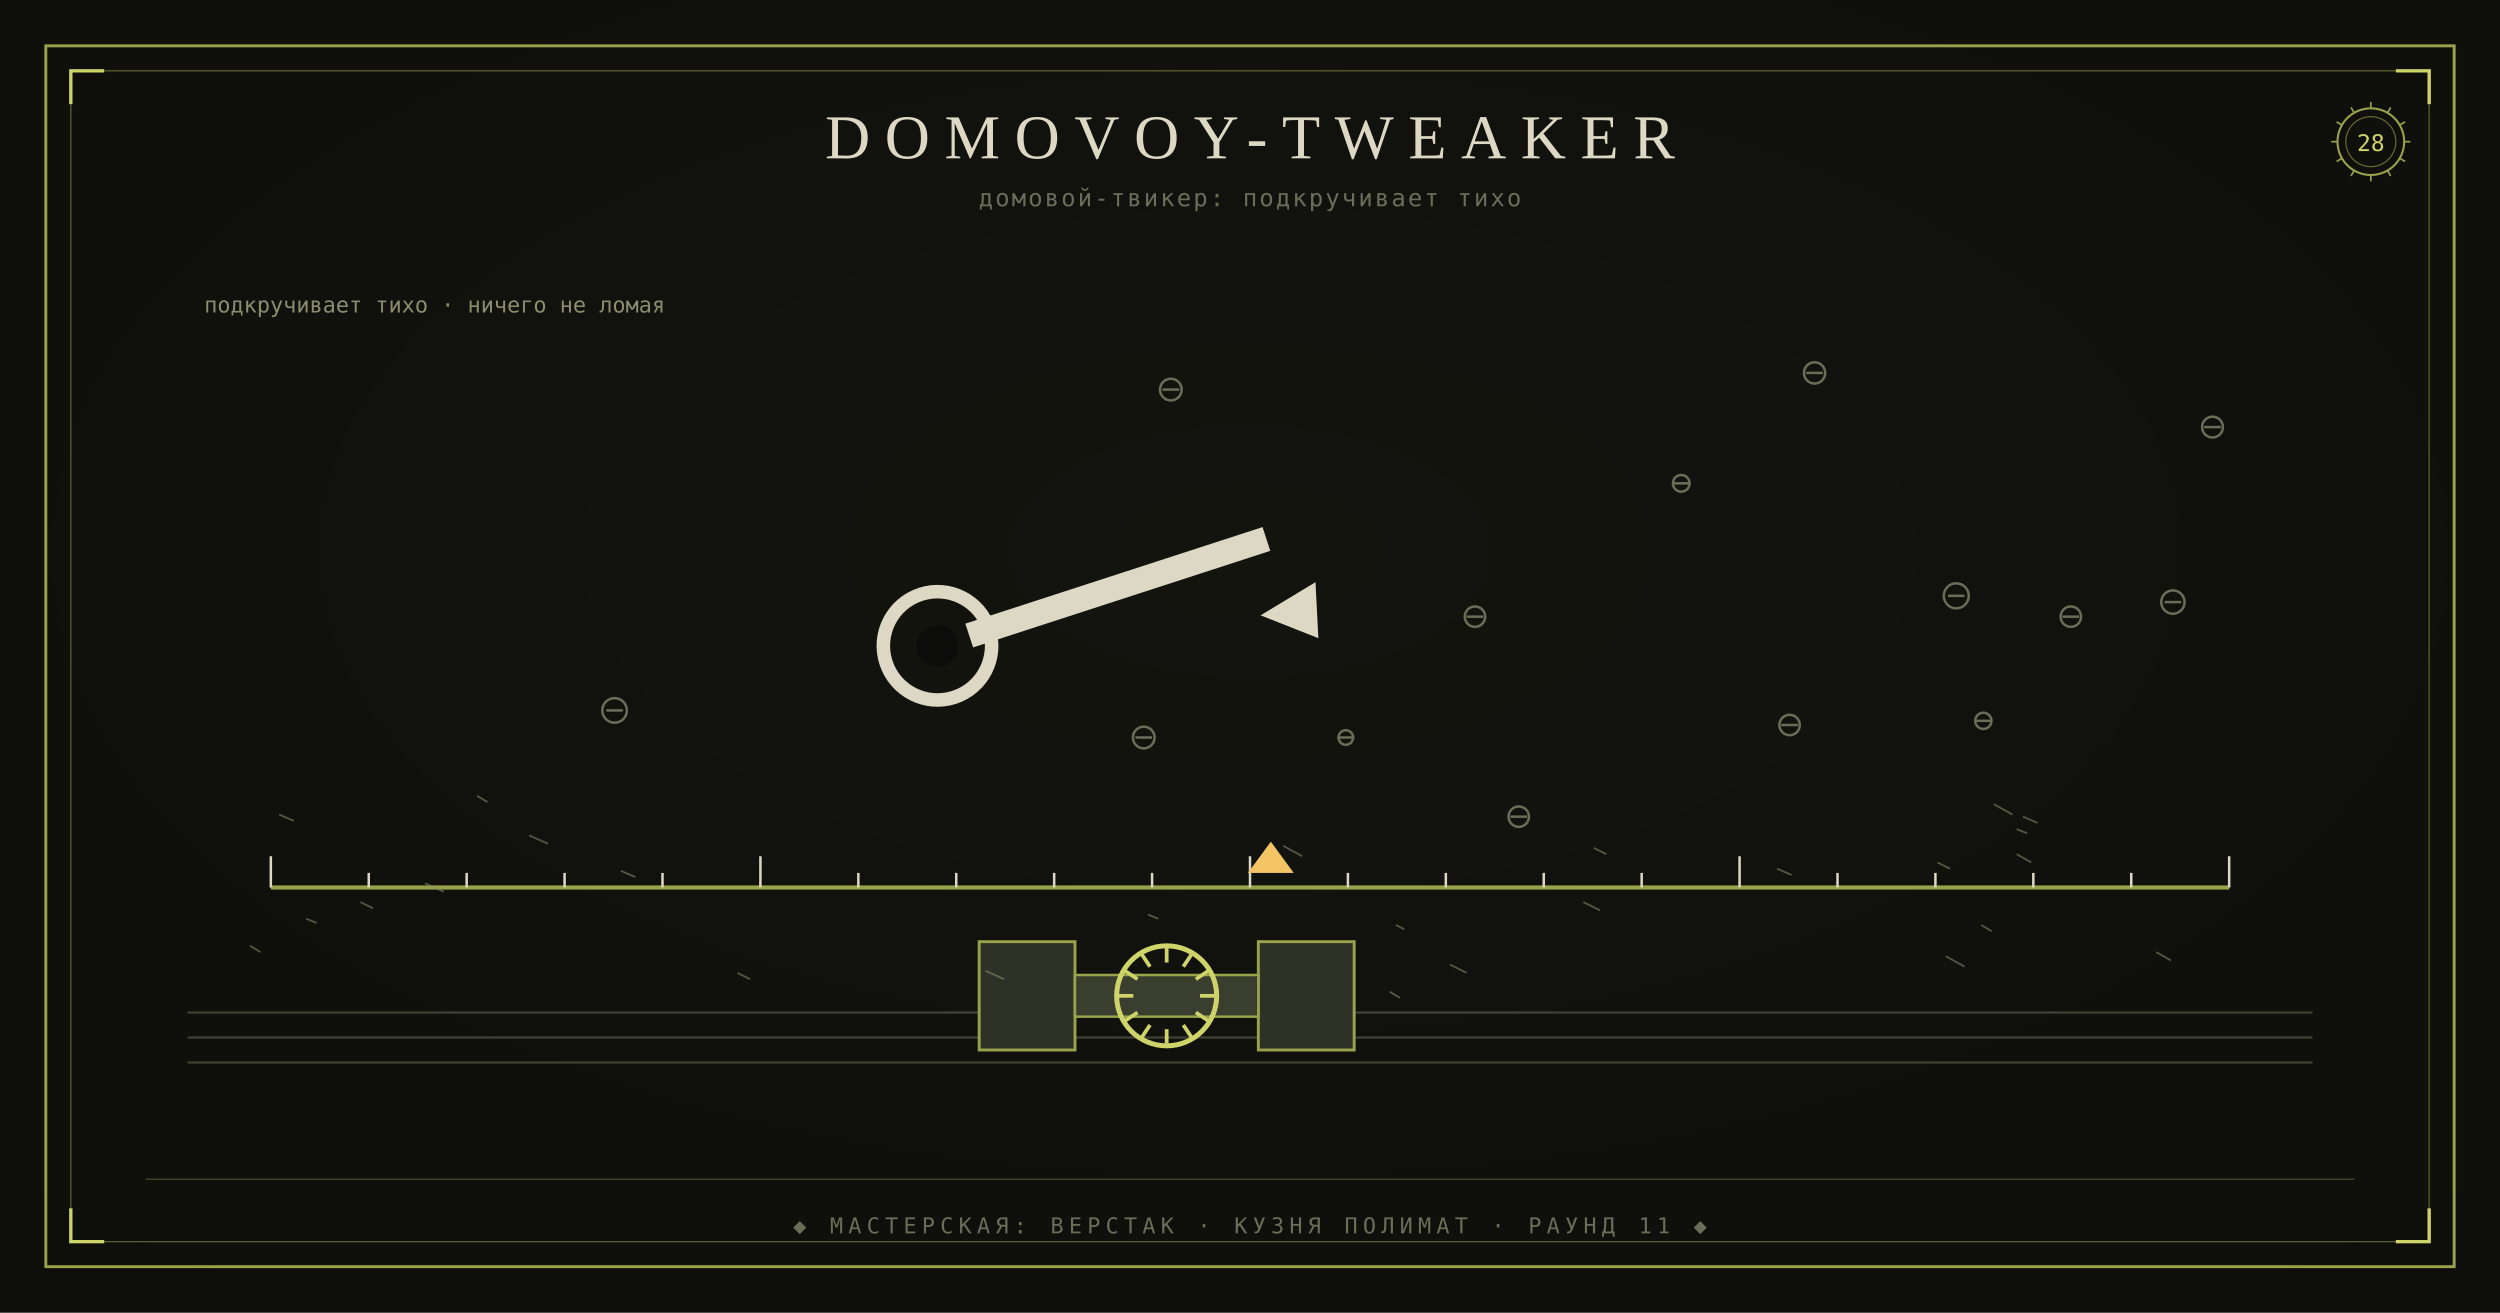
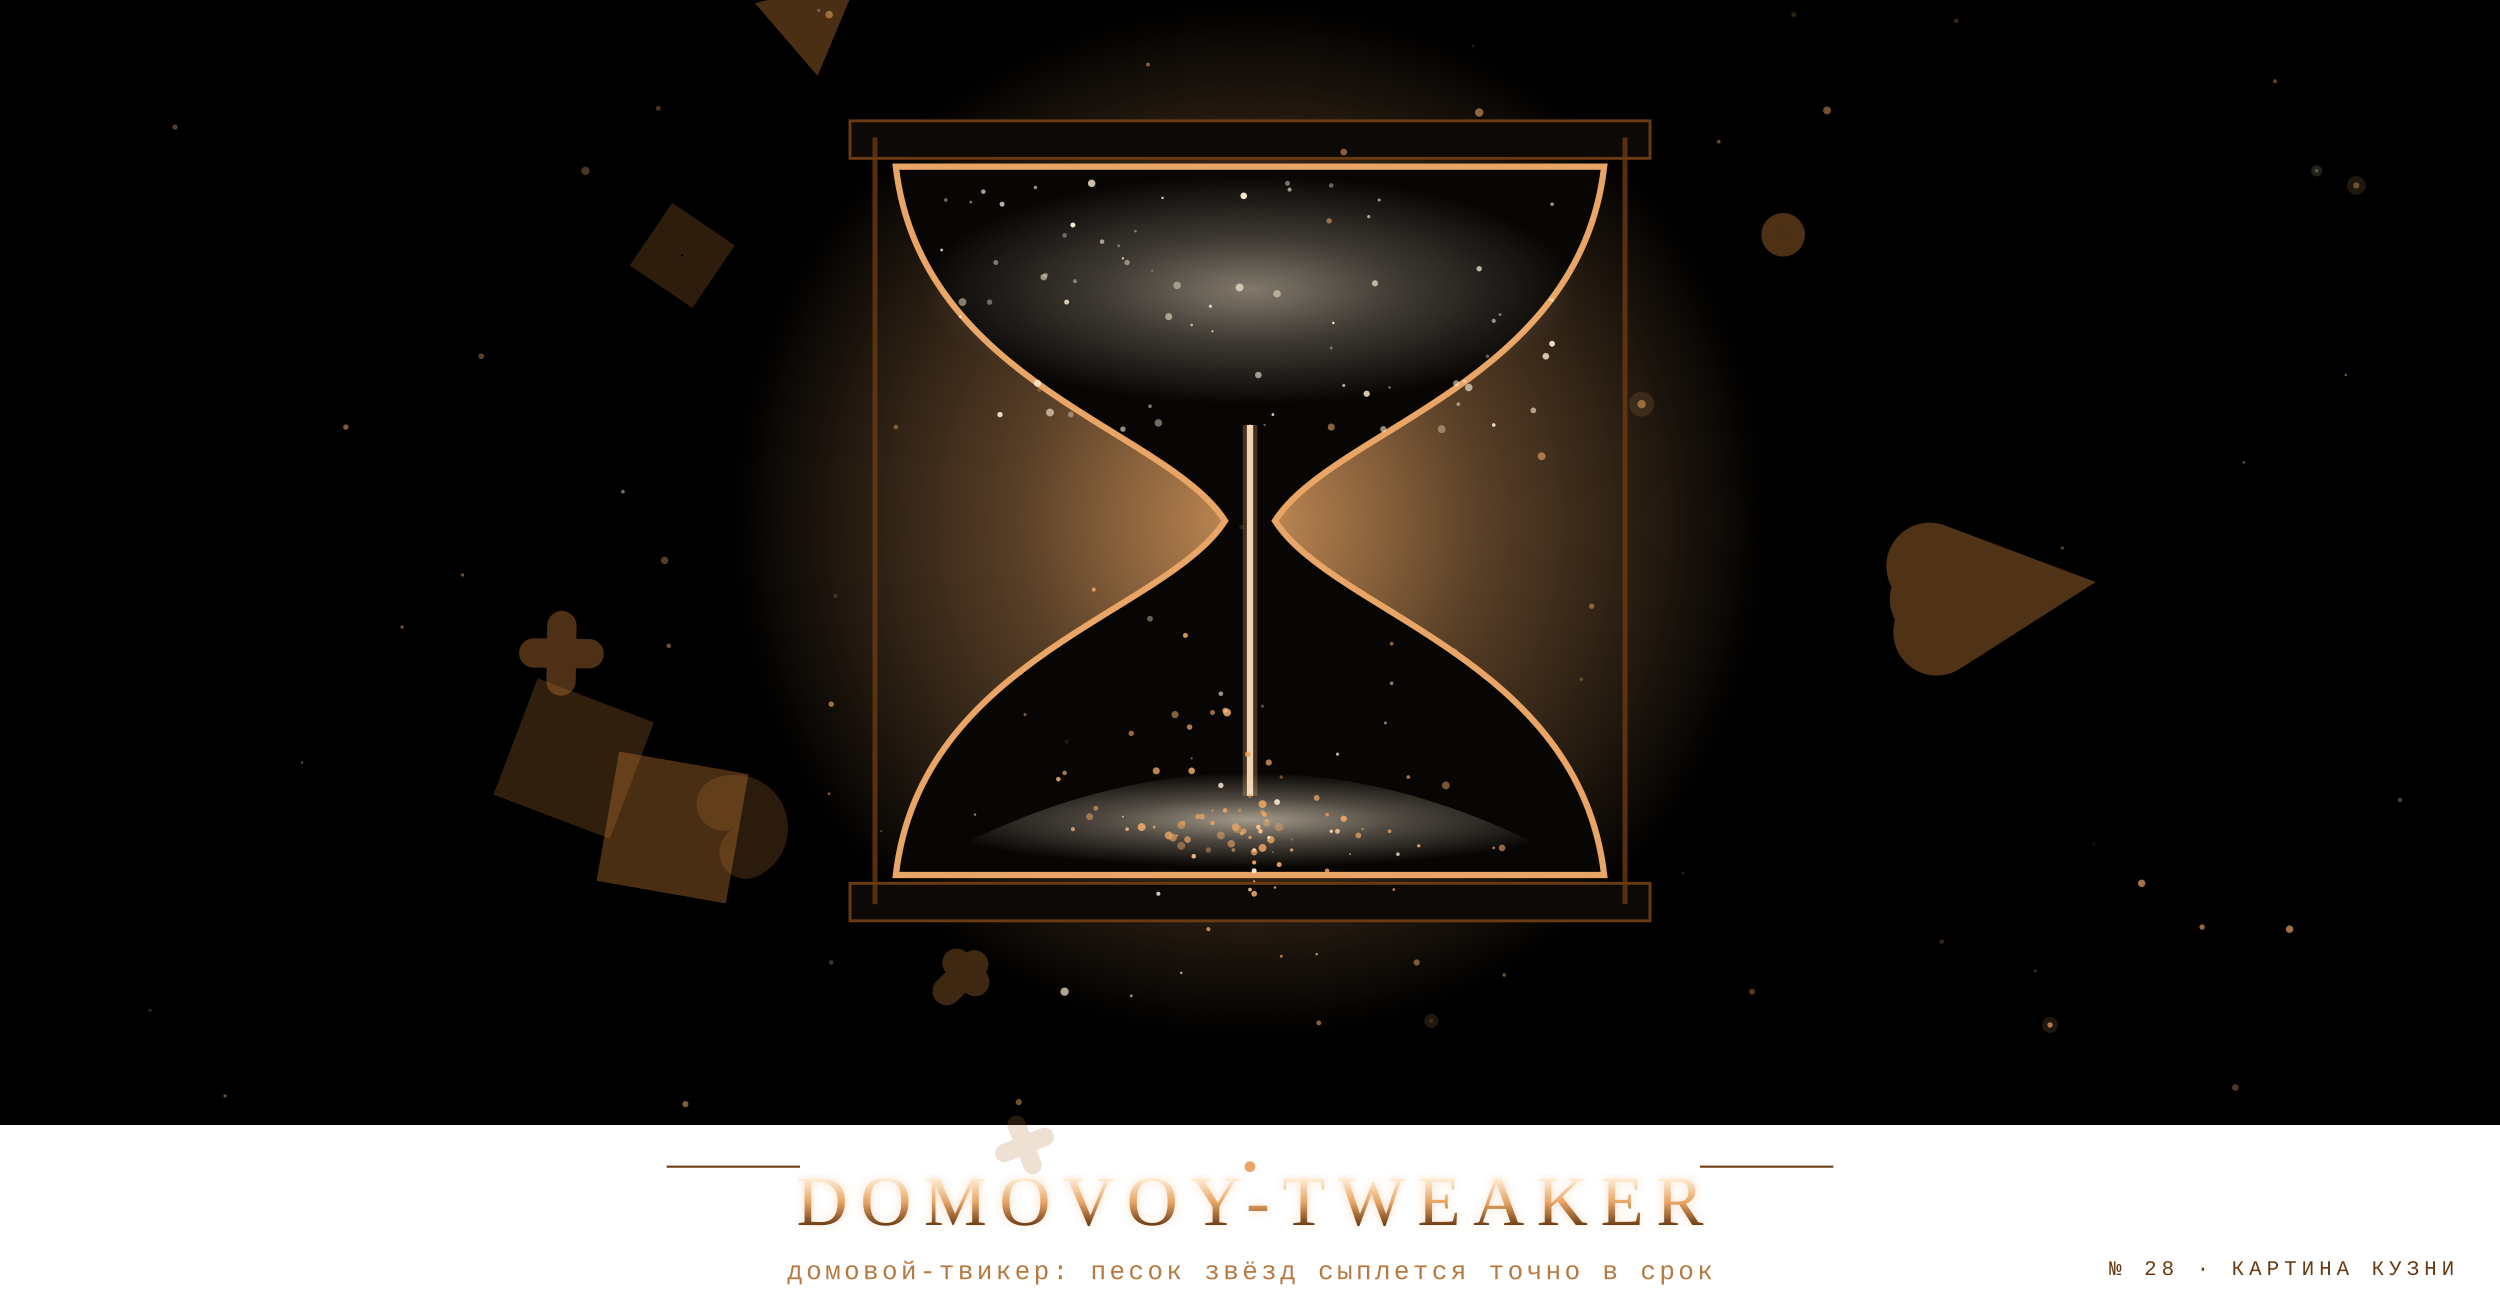
- <svg xmlns="http://www.w3.org/2000/svg" viewBox="0 0 1200 630" width="1200" height="630">
-   <rect width="1200" height="630" fill="#0C0C0A" />
-   <radialGradient id="vig28" cx="0.5" cy="0.42" r="0.95">
-     <stop offset="0" stop-color="#15150F" />
-     <stop offset="1" stop-color="#0C0C0A" />
-   </radialGradient>
-   <rect width="1200" height="630" fill="url(#vig28)" opacity="0.9" />
-   <rect x="22" y="22" width="1156" height="586" fill="none" stroke="#9AA24B" stroke-width="1.4" />
-   <rect x="34" y="34" width="1132" height="562" fill="none" stroke="#9AA24B" stroke-width="0.6" opacity="0.55" />
-   <path d="M 34 50 L 34 34 L 50 34" fill="none" stroke="#CFD46A" stroke-width="1.6" />
-   <path d="M 1166 50 L 1166 34 L 1150 34" fill="none" stroke="#CFD46A" stroke-width="1.6" />
-   <path d="M 34 580 L 34 596 L 50 596" fill="none" stroke="#CFD46A" stroke-width="1.6" />
-   <path d="M 1166 580 L 1166 596 L 1150 596" fill="none" stroke="#CFD46A" stroke-width="1.6" />
-   <text x="600.0" y="76" text-anchor="middle" font-family="Georgia, 'Times New Roman', serif" font-size="30" fill="#DCD8C4" letter-spacing="7">DOMOVOY-TWEAKER</text>
-   <text x="600.0" y="99" text-anchor="middle" font-family="'Cascadia Mono', ui-monospace, Consolas, monospace" font-size="11.5" fill="#6A6E58" letter-spacing="1">домовой-твикер: подкручивает тихо</text>
-   <g transform="translate(1138,68)">
-     <circle r="16" fill="none" stroke="#9AA24B" stroke-width="1" />
-     <circle r="12" fill="none" stroke="#9AA24B" stroke-width="0.6" opacity="0.6" />
-     <text y="4.5" text-anchor="middle" font-family="'Cascadia Mono', ui-monospace, Consolas, monospace" font-size="11" fill="#CFD46A">28</text>
-     <g stroke="#9AA24B" stroke-width="0.8">
-       <line x1="0" y1="-19" x2="0" y2="-16" transform="rotate(0)" />
-       <line x1="0" y1="-19" x2="0" y2="-16" transform="rotate(30)" />
-       <line x1="0" y1="-19" x2="0" y2="-16" transform="rotate(60)" />
-       <line x1="0" y1="-19" x2="0" y2="-16" transform="rotate(90)" />
-       <line x1="0" y1="-19" x2="0" y2="-16" transform="rotate(120)" />
-       <line x1="0" y1="-19" x2="0" y2="-16" transform="rotate(150)" />
-       <line x1="0" y1="-19" x2="0" y2="-16" transform="rotate(180)" />
-       <line x1="0" y1="-19" x2="0" y2="-16" transform="rotate(210)" />
-       <line x1="0" y1="-19" x2="0" y2="-16" transform="rotate(240)" />
-       <line x1="0" y1="-19" x2="0" y2="-16" transform="rotate(270)" />
-       <line x1="0" y1="-19" x2="0" y2="-16" transform="rotate(300)" />
-       <line x1="0" y1="-19" x2="0" y2="-16" transform="rotate(330)" />
-     </g>
-   </g>
-   <line x1="70" y1="566" x2="1130" y2="566" stroke="#9AA24B" stroke-width="0.5" opacity="0.5" />
-   <text x="600.0" y="592" text-anchor="middle" font-family="'Cascadia Mono', ui-monospace, Consolas, monospace" font-size="10.5" fill="#6A6E58" letter-spacing="2.5">◆ МАСТЕРСКАЯ: ВЕРСТАК · КУЗНЯ ПОЛИМАТ · РАУНД 11 ◆</text>
-   <clipPath id="clip28">
-     <rect x="70" y="118" width="1060" height="404" />
-   </clipPath>
-   <g clip-path="url(#clip28)">
-     <line x1="90" y1="486" x2="1110" y2="486" stroke="#4A4E3C" stroke-width="1.1" opacity="0.8" />
-     <line x1="90" y1="498" x2="1110" y2="498" stroke="#4A4E3C" stroke-width="1.1" opacity="0.8" />
-     <line x1="90" y1="510" x2="1110" y2="510" stroke="#4A4E3C" stroke-width="1.1" opacity="0.8" />
-     <rect x="470.0" y="452" width="46" height="52" fill="#2E3226" stroke="#9AA24B" stroke-width="1.4" />
-     <rect x="604.0" y="452" width="46" height="52" fill="#2E3226" stroke="#9AA24B" stroke-width="1.4" />
-     <rect x="516.0" y="468" width="88" height="20" fill="#3A3E2E" stroke="#9AA24B" stroke-width="1.2" />
-     <circle cx="560.0" cy="478" r="24" fill="none" stroke="#CFD46A" stroke-width="2.4" />
-     <line x1="576" y1="478" x2="583" y2="478" stroke="#CFD46A" stroke-width="1.8" />
-     <line x1="574" y1="486" x2="580" y2="490" stroke="#CFD46A" stroke-width="1.8" />
-     <line x1="568" y1="492" x2="572" y2="498" stroke="#CFD46A" stroke-width="1.8" />
-     <line x1="560" y1="494" x2="560" y2="501" stroke="#CFD46A" stroke-width="1.8" />
-     <line x1="552" y1="492" x2="548" y2="498" stroke="#CFD46A" stroke-width="1.8" />
-     <line x1="546" y1="486" x2="540" y2="490" stroke="#CFD46A" stroke-width="1.8" />
-     <line x1="544" y1="478" x2="537" y2="478" stroke="#CFD46A" stroke-width="1.8" />
-     <line x1="546" y1="470" x2="540" y2="466" stroke="#CFD46A" stroke-width="1.8" />
-     <line x1="552" y1="464" x2="548" y2="458" stroke="#CFD46A" stroke-width="1.8" />
-     <line x1="560" y1="462" x2="560" y2="455" stroke="#CFD46A" stroke-width="1.8" />
-     <line x1="568" y1="464" x2="572" y2="458" stroke="#CFD46A" stroke-width="1.8" />
-     <line x1="574" y1="470" x2="580" y2="466" stroke="#CFD46A" stroke-width="1.8" />
-     <g transform="rotate(-18 450.0 310.0)">
-       <circle cx="450.0" cy="310.0" r="26" fill="none" stroke="#DCD8C4" stroke-width="6.5" />
-       <rect x="466.0" y="304.0" width="150" height="12" fill="#DCD8C4" />
-       <path d="M 602.0 344.0 l 30 -7 l -7 26 Z" fill="#DCD8C4" />
-       <circle cx="450.0" cy="310.0" r="10" fill="#0C0C0A" />
-     </g>
-     <line x1="130" y1="426" x2="1070" y2="426" stroke="#9AA24B" stroke-width="2" />
-     <line x1="130" y1="426" x2="130" y2="411" stroke="#DCD8C4" stroke-width="1.2" />
-     <line x1="177" y1="426" x2="177" y2="419" stroke="#DCD8C4" stroke-width="1.2" />
-     <line x1="224" y1="426" x2="224" y2="419" stroke="#DCD8C4" stroke-width="1.2" />
-     <line x1="271" y1="426" x2="271" y2="419" stroke="#DCD8C4" stroke-width="1.2" />
-     <line x1="318" y1="426" x2="318" y2="419" stroke="#DCD8C4" stroke-width="1.2" />
-     <line x1="365" y1="426" x2="365" y2="411" stroke="#DCD8C4" stroke-width="1.2" />
-     <line x1="412" y1="426" x2="412" y2="419" stroke="#DCD8C4" stroke-width="1.2" />
-     <line x1="459" y1="426" x2="459" y2="419" stroke="#DCD8C4" stroke-width="1.2" />
-     <line x1="506" y1="426" x2="506" y2="419" stroke="#DCD8C4" stroke-width="1.2" />
-     <line x1="553" y1="426" x2="553" y2="419" stroke="#DCD8C4" stroke-width="1.2" />
-     <line x1="600" y1="426" x2="600" y2="411" stroke="#DCD8C4" stroke-width="1.2" />
-     <line x1="647" y1="426" x2="647" y2="419" stroke="#DCD8C4" stroke-width="1.2" />
-     <line x1="694" y1="426" x2="694" y2="419" stroke="#DCD8C4" stroke-width="1.2" />
-     <line x1="741" y1="426" x2="741" y2="419" stroke="#DCD8C4" stroke-width="1.2" />
-     <line x1="788" y1="426" x2="788" y2="419" stroke="#DCD8C4" stroke-width="1.2" />
-     <line x1="835" y1="426" x2="835" y2="411" stroke="#DCD8C4" stroke-width="1.2" />
-     <line x1="882" y1="426" x2="882" y2="419" stroke="#DCD8C4" stroke-width="1.2" />
-     <line x1="929" y1="426" x2="929" y2="419" stroke="#DCD8C4" stroke-width="1.2" />
-     <line x1="976" y1="426" x2="976" y2="419" stroke="#DCD8C4" stroke-width="1.2" />
-     <line x1="1023" y1="426" x2="1023" y2="419" stroke="#DCD8C4" stroke-width="1.2" />
-     <line x1="1070" y1="426" x2="1070" y2="411" stroke="#DCD8C4" stroke-width="1.2" />
-     <polygon points="610.0,404 621.0,419 599.0,419" fill="#F2C464" />
-     <circle cx="295" cy="341" r="5.9" fill="none" stroke="#6A6E58" stroke-width="1.2" />
-     <line x1="291" y1="341" x2="299" y2="341" stroke="#6A6E58" stroke-width="1.2" />
-     <circle cx="708" cy="296" r="4.9" fill="none" stroke="#6A6E58" stroke-width="1.2" />
-     <line x1="704" y1="296" x2="712" y2="296" stroke="#6A6E58" stroke-width="1.2" />
-     <circle cx="807" cy="232" r="4.0" fill="none" stroke="#6A6E58" stroke-width="1.2" />
-     <line x1="803" y1="232" x2="811" y2="232" stroke="#6A6E58" stroke-width="1.2" />
-     <circle cx="994" cy="296" r="4.9" fill="none" stroke="#6A6E58" stroke-width="1.2" />
-     <line x1="990" y1="296" x2="998" y2="296" stroke="#6A6E58" stroke-width="1.2" />
-     <circle cx="1043" cy="289" r="5.6" fill="none" stroke="#6A6E58" stroke-width="1.2" />
-     <line x1="1039" y1="289" x2="1047" y2="289" stroke="#6A6E58" stroke-width="1.2" />
-     <circle cx="729" cy="392" r="4.9" fill="none" stroke="#6A6E58" stroke-width="1.2" />
-     <line x1="725" y1="392" x2="733" y2="392" stroke="#6A6E58" stroke-width="1.2" />
-     <circle cx="562" cy="187" r="5.2" fill="none" stroke="#6A6E58" stroke-width="1.2" />
-     <line x1="558" y1="187" x2="566" y2="187" stroke="#6A6E58" stroke-width="1.2" />
-     <circle cx="952" cy="346" r="3.9" fill="none" stroke="#6A6E58" stroke-width="1.2" />
-     <line x1="948" y1="346" x2="956" y2="346" stroke="#6A6E58" stroke-width="1.2" />
-     <circle cx="871" cy="179" r="5.1" fill="none" stroke="#6A6E58" stroke-width="1.2" />
-     <line x1="867" y1="179" x2="875" y2="179" stroke="#6A6E58" stroke-width="1.2" />
-     <circle cx="1062" cy="205" r="5.0" fill="none" stroke="#6A6E58" stroke-width="1.2" />
-     <line x1="1058" y1="205" x2="1066" y2="205" stroke="#6A6E58" stroke-width="1.2" />
-     <circle cx="939" cy="286" r="6.0" fill="none" stroke="#6A6E58" stroke-width="1.2" />
-     <line x1="935" y1="286" x2="943" y2="286" stroke="#6A6E58" stroke-width="1.2" />
-     <circle cx="549" cy="354" r="5.2" fill="none" stroke="#6A6E58" stroke-width="1.2" />
-     <line x1="545" y1="354" x2="553" y2="354" stroke="#6A6E58" stroke-width="1.2" />
-     <circle cx="646" cy="354" r="3.5" fill="none" stroke="#6A6E58" stroke-width="1.2" />
-     <line x1="642" y1="354" x2="650" y2="354" stroke="#6A6E58" stroke-width="1.2" />
-     <circle cx="859" cy="348" r="4.9" fill="none" stroke="#6A6E58" stroke-width="1.2" />
-     <line x1="855" y1="348" x2="863" y2="348" stroke="#6A6E58" stroke-width="1.2" />
-     <line x1="853" y1="417" x2="860" y2="420" stroke="#8A8E6E" stroke-width="0.9" opacity="0.55" />
-     <line x1="696" y1="463" x2="704" y2="467" stroke="#8A8E6E" stroke-width="0.9" opacity="0.55" />
-     <line x1="473" y1="466" x2="482" y2="470" stroke="#8A8E6E" stroke-width="0.9" opacity="0.55" />
-     <line x1="173" y1="433" x2="179" y2="436" stroke="#8A8E6E" stroke-width="0.9" opacity="0.55" />
-     <line x1="957" y1="386" x2="966" y2="391" stroke="#8A8E6E" stroke-width="0.9" opacity="0.55" />
-     <line x1="229" y1="382" x2="234" y2="385" stroke="#8A8E6E" stroke-width="0.9" opacity="0.55" />
-     <line x1="968" y1="398" x2="973" y2="400" stroke="#8A8E6E" stroke-width="0.9" opacity="0.55" />
-     <line x1="204" y1="424" x2="213" y2="428" stroke="#8A8E6E" stroke-width="0.9" opacity="0.55" />
-     <line x1="254" y1="401" x2="263" y2="405" stroke="#8A8E6E" stroke-width="0.9" opacity="0.55" />
-     <line x1="120" y1="454" x2="125" y2="457" stroke="#8A8E6E" stroke-width="0.9" opacity="0.55" />
-     <line x1="147" y1="441" x2="152" y2="443" stroke="#8A8E6E" stroke-width="0.9" opacity="0.55" />
-     <line x1="667" y1="476" x2="672" y2="479" stroke="#8A8E6E" stroke-width="0.9" opacity="0.55" />
-     <line x1="134" y1="391" x2="141" y2="394" stroke="#8A8E6E" stroke-width="0.9" opacity="0.55" />
-     <line x1="298" y1="418" x2="305" y2="421" stroke="#8A8E6E" stroke-width="0.9" opacity="0.55" />
-     <line x1="934" y1="459" x2="943" y2="464" stroke="#8A8E6E" stroke-width="0.9" opacity="0.55" />
-     <line x1="1035" y1="457" x2="1042" y2="461" stroke="#8A8E6E" stroke-width="0.9" opacity="0.55" />
-     <line x1="760" y1="433" x2="768" y2="437" stroke="#8A8E6E" stroke-width="0.9" opacity="0.55" />
-     <line x1="968" y1="410" x2="975" y2="414" stroke="#8A8E6E" stroke-width="0.9" opacity="0.55" />
-     <line x1="670" y1="444" x2="674" y2="446" stroke="#8A8E6E" stroke-width="0.9" opacity="0.55" />
-     <line x1="971" y1="392" x2="978" y2="395" stroke="#8A8E6E" stroke-width="0.9" opacity="0.55" />
-     <line x1="616" y1="406" x2="625" y2="411" stroke="#8A8E6E" stroke-width="0.9" opacity="0.55" />
-     <line x1="551" y1="439" x2="556" y2="441" stroke="#8A8E6E" stroke-width="0.9" opacity="0.55" />
-     <line x1="354" y1="467" x2="360" y2="470" stroke="#8A8E6E" stroke-width="0.9" opacity="0.55" />
-     <line x1="951" y1="444" x2="956" y2="447" stroke="#8A8E6E" stroke-width="0.9" opacity="0.55" />
-     <line x1="930" y1="414" x2="936" y2="417" stroke="#8A8E6E" stroke-width="0.9" opacity="0.55" />
-     <line x1="765" y1="407" x2="771" y2="410" stroke="#8A8E6E" stroke-width="0.9" opacity="0.55" />
-     <text x="98" y="150" font-family="'Cascadia Mono', ui-monospace, Consolas, monospace" font-size="10.5" fill="#8A8E6E">подкручивает тихо · ничего не ломая</text>
-   </g>
+ <svg xmlns="http://www.w3.org/2000/svg" viewBox="0 0 1200 630" width="1200" height="630" role="img">
+   <defs>
+     <linearGradient id="bg" x1="0" y1="0" x2="0" y2="1">
+       <stop offset="0" stop-color="#030202" />
+       <stop offset=".55" stop-color="#0A0705" />
+       <stop offset="1" stop-color="#060403" />
+     </linearGradient>
+     <radialGradient id="vig" cx=".5" cy=".46" r=".75">
+       <stop offset=".55" stop-color="#000" stop-opacity="0" />
+       <stop offset="1" stop-color="#000" stop-opacity=".82" />
+     </radialGradient>
+   </defs>
+   <rect width="1200" height="540" fill="url(#bg)" />
+   <defs>
+     <radialGradient id="gl">
+       <stop offset="0" stop-color="#E8A565" stop-opacity="0.85" />
+       <stop offset=".45" stop-color="#E8A565" stop-opacity="0.38" />
+       <stop offset="1" stop-color="#E8A565" stop-opacity="0" />
+     </radialGradient>
+     <radialGradient id="st">
+       <stop offset="0" stop-color="#FFEFD8" stop-opacity="0.9" />
+       <stop offset=".45" stop-color="#FFEFD8" stop-opacity="0.41" />
+       <stop offset="1" stop-color="#FFEFD8" stop-opacity="0" />
+     </radialGradient>
+     <filter id="neb" x="-20%" y="-20%" width="140%" height="140%">
+       <feTurbulence type="fractalNoise" baseFrequency="0.005 0.007" numOctaves="4" seed="112" result="n" />
+       <feColorMatrix in="n" type="matrix" values="0 0 0 0 0.910  0 0 0 0 0.647  0 0 0 0 0.396  0 0 0 0.72 -0.34" />
+       <feGaussianBlur stdDeviation="2" />
+     </filter>
+     <filter id="neb2" x="-20%" y="-20%" width="140%" height="140%">
+       <feTurbulence type="fractalNoise" baseFrequency="0.007 0.004" numOctaves="3" seed="119" result="n" />
+       <feColorMatrix in="n" type="matrix" values="0 0 0 0 0.373  0 0 0 0 0.722  0 0 0 0 0.788  0 0 0 0.45 -0.37" />
+       <feGaussianBlur stdDeviation="1.6" />
+     </filter>
+   </defs>
+   <rect width="1200" height="540" opacity="19.25" />
+   <circle cx="600.0" cy="250.0" r="250.0" fill="url(#gl)" />
+   <path d="M430 80 L770 80 C 758 184 640 206 612 250 C 640 294 758 316 770 420 L430 420 C 442 316 560 294 588 250 C 560 206 442 184 430 80 Z" fill="#080604" stroke="#E8A565" stroke-width="3" />
+   <rect x="408" y="58" width="384" height="18" fill="#0C0906" stroke="#6A3A12" stroke-width="1.4" />
+   <rect x="408" y="424" width="384" height="18" fill="#0C0906" stroke="#6A3A12" stroke-width="1.4" />
+   <line x1="420" y1="66" x2="420" y2="434" stroke="#6A3A12" stroke-width="2.4" opacity=".8" />
+   <line x1="780" y1="66" x2="780" y2="434" stroke="#6A3A12" stroke-width="2.4" opacity=".8" />
+   <path d="M442 172 Q 600 216 758 172 L758 84 L442 84 Z" fill="url(#st)" opacity=".55" />
+   <circle cx="618" cy="88" r="1.2" fill="#FFEFD8" opacity="0.46" />
+   <circle cx="516" cy="135" r="1.0" fill="#FFEFD8" opacity="0.40" />
+   <circle cx="472" cy="92" r="1.1" fill="#FFEFD8" opacity="0.65" />
+   <circle cx="556" cy="203" r="1.8" fill="#FFEFD8" opacity="0.44" />
+   <circle cx="561" cy="152" r="1.7" fill="#FFEFD8" opacity="0.54" />
+   <circle cx="717" cy="154" r="1.0" fill="#FFEFD8" opacity="0.56" />
+   <circle cx="745" cy="144" r="0.9" fill="#FFEFD8" opacity="0.49" />
+   <circle cx="607" cy="204" r="0.6" fill="#FFEFD8" opacity="0.37" />
+   <circle cx="466" cy="97" r="0.7" fill="#FFEFD8" opacity="0.46" />
+   <circle cx="478" cy="126" r="1.2" fill="#FFEFD8" opacity="0.45" />
+   <circle cx="745" cy="98" r="0.9" fill="#FFEFD8" opacity="0.58" />
+   <circle cx="565" cy="137" r="1.8" fill="#FFEFD8" opacity="0.45" />
+   <circle cx="700" cy="194" r="0.9" fill="#FFEFD8" opacity="0.52" />
+   <circle cx="664" cy="206" r="1.5" fill="#FFEFD8" opacity="0.57" />
+   <circle cx="613" cy="141" r="1.8" fill="#FFEFD8" opacity="0.49" />
+   <circle cx="572" cy="156" r="0.6" fill="#FFEFD8" opacity="0.73" />
+   <circle cx="524" cy="88" r="1.8" fill="#FFEFD8" opacity="0.78" />
+   <circle cx="720" cy="151" r="0.7" fill="#FFEFD8" opacity="0.46" />
+   <circle cx="705" cy="186" r="1.8" fill="#FFEFD8" opacity="0.64" />
+   <circle cx="657" cy="104" r="0.8" fill="#FFEFD8" opacity="0.62" />
+   <circle cx="604" cy="180" r="1.6" fill="#FFEFD8" opacity="0.59" />
+   <circle cx="497" cy="90" r="0.8" fill="#FFEFD8" opacity="0.63" />
+   <circle cx="539" cy="206" r="1.3" fill="#FFEFD8" opacity="0.58" />
+   <circle cx="502" cy="132" r="1.1" fill="#FFEFD8" opacity="0.36" />
+   <circle cx="504" cy="198" r="1.9" fill="#FFEFD8" opacity="0.59" />
+   <circle cx="515" cy="108" r="1.2" fill="#FFEFD8" opacity="0.95" />
+   <circle cx="611" cy="199" r="0.7" fill="#FFEFD8" opacity="0.83" />
+   <circle cx="736" cy="197" r="1.4" fill="#FFEFD8" opacity="0.58" />
+   <circle cx="744" cy="144" r="0.6" fill="#FFEFD8" opacity="0.47" />
+   <circle cx="541" cy="126" r="1.3" fill="#FFEFD8" opacity="0.46" />
+   <circle cx="498" cy="184" r="1.7" fill="#FFEFD8" opacity="0.80" />
+   <circle cx="699" cy="184" r="1.5" fill="#FFEFD8" opacity="0.56" />
+   <circle cx="597" cy="94" r="1.6" fill="#FFEFD8" opacity="0.95" />
+   <circle cx="619" cy="91" r="1.0" fill="#FFEFD8" opacity="0.60" />
+   <circle cx="640" cy="155" r="0.6" fill="#FFEFD8" opacity="0.95" />
+   <circle cx="461" cy="152" r="0.7" fill="#FFEFD8" opacity="0.75" />
+   <circle cx="717" cy="204" r="0.9" fill="#FFEFD8" opacity="0.85" />
+   <circle cx="481" cy="98" r="1.2" fill="#FFEFD8" opacity="0.73" />
+   <circle cx="501" cy="133" r="1.6" fill="#FFEFD8" opacity="0.54" />
+   <circle cx="656" cy="189" r="1.5" fill="#FFEFD8" opacity="0.82" />
+   <circle cx="545" cy="111" r="0.6" fill="#FFEFD8" opacity="0.44" />
+   <circle cx="539" cy="124" r="0.6" fill="#FFEFD8" opacity="0.71" />
+   <circle cx="692" cy="206" r="1.9" fill="#FFEFD8" opacity="0.37" />
+   <circle cx="512" cy="145" r="1.2" fill="#FFEFD8" opacity="0.82" />
+   <circle cx="454" cy="96" r="0.9" fill="#FFEFD8" opacity="0.41" />
+   <circle cx="662" cy="96" r="0.8" fill="#FFEFD8" opacity="0.54" />
+   <circle cx="452" cy="120" r="0.7" fill="#FFEFD8" opacity="0.80" />
+   <circle cx="582" cy="159" r="0.5" fill="#FFEFD8" opacity="0.88" />
+   <circle cx="475" cy="145" r="1.3" fill="#FFEFD8" opacity="0.38" />
+   <circle cx="703" cy="183" r="0.8" fill="#FFEFD8" opacity="0.53" />
+   <circle cx="581" cy="147" r="0.8" fill="#FFEFD8" opacity="0.76" />
+   <circle cx="529" cy="116" r="1.1" fill="#FFEFD8" opacity="0.59" />
+   <circle cx="537" cy="118" r="0.7" fill="#FFEFD8" opacity="0.36" />
+   <circle cx="558" cy="95" r="0.6" fill="#FFEFD8" opacity="0.83" />
+   <circle cx="742" cy="171" r="1.6" fill="#FFEFD8" opacity="0.78" />
+   <circle cx="639" cy="89" r="1.1" fill="#FFEFD8" opacity="0.38" />
+   <circle cx="639" cy="167" r="0.7" fill="#FFEFD8" opacity="0.38" />
+   <circle cx="645" cy="185" r="0.8" fill="#FFEFD8" opacity="0.63" />
+   <circle cx="462" cy="145" r="1.9" fill="#FFEFD8" opacity="0.48" />
+   <circle cx="595" cy="138" r="1.9" fill="#FFEFD8" opacity="0.65" />
+   <circle cx="480" cy="199" r="1.3" fill="#FFEFD8" opacity="0.88" />
+   <circle cx="511" cy="113" r="1.1" fill="#FFEFD8" opacity="0.36" />
+   <circle cx="600" cy="205" r="1.2" fill="#FFEFD8" opacity="0.88" />
+   <circle cx="714" cy="171" r="0.9" fill="#FFEFD8" opacity="0.35" />
+   <circle cx="667" cy="186" r="0.5" fill="#FFEFD8" opacity="0.62" />
+   <circle cx="660" cy="136" r="1.5" fill="#FFEFD8" opacity="0.65" />
+   <circle cx="745" cy="165" r="1.4" fill="#FFEFD8" opacity="0.91" />
+   <circle cx="552" cy="195" r="0.9" fill="#FFEFD8" opacity="0.49" />
+   <circle cx="710" cy="129" r="1.3" fill="#FFEFD8" opacity="0.70" />
+   <circle cx="514" cy="199" r="1.4" fill="#FFEFD8" opacity="0.38" />
+   <line x1="600" y1="204" x2="600" y2="382" stroke="#FFEFD8" stroke-width="3" opacity=".95" />
+   <line x1="600" y1="204" x2="600" y2="382" stroke="#E8A565" stroke-width="7" opacity=".28" />
+   <path d="M442 416 Q 600 326 758 416 Z" fill="url(#st)" opacity=".7" />
+   <circle cx="582" cy="389" r="0.5" fill="#E8A565" opacity="0.75" />
+   <circle cx="614" cy="397" r="2.0" fill="#E8A565" opacity="0.43" />
+   <circle cx="681" cy="406" r="0.8" fill="#E8A565" opacity="0.91" />
+   <circle cx="602" cy="409" r="1.6" fill="#E8A565" opacity="0.78" />
+   <circle cx="608" cy="395" r="1.8" fill="#E8A565" opacity="0.42" />
+   <circle cx="609" cy="366" r="1.5" fill="#E8A565" opacity="0.73" />
+   <circle cx="620" cy="403" r="0.5" fill="#E8A565" opacity="0.45" />
+   <circle cx="572" cy="364" r="0.5" fill="#E8A565" opacity="0.57" />
+   <circle cx="563" cy="402" r="1.9" fill="#E8A565" opacity="0.66" />
+   <circle cx="606" cy="386" r="1.9" fill="#E8A565" opacity="0.91" />
+   <circle cx="589" cy="342" r="1.9" fill="#E8A565" opacity="0.87" />
+   <circle cx="599" cy="362" r="1.4" fill="#E8A565" opacity="0.85" />
+   <circle cx="606" cy="390" r="1.1" fill="#E8A565" opacity="0.73" />
+   <circle cx="554" cy="397" r="0.7" fill="#E8A565" opacity="0.82" />
+   <circle cx="606" cy="339" r="0.8" fill="#E8A565" opacity="0.40" />
+   <circle cx="637" cy="391" r="0.9" fill="#E8A565" opacity="0.71" />
+   <circle cx="564" cy="343" r="1.7" fill="#E8A565" opacity="0.57" />
+   <circle cx="586" cy="401" r="1.9" fill="#E8A565" opacity="0.49" />
+   <circle cx="698" cy="313" r="1.7" fill="#E8A565" opacity="0.72" />
+   <circle cx="593" cy="397" r="1.8" fill="#E8A565" opacity="0.76" />
+   <circle cx="526" cy="388" r="1.2" fill="#E8A565" opacity="0.62" />
+   <circle cx="607" cy="391" r="1.1" fill="#E8A565" opacity="0.98" />
+   <circle cx="569" cy="305" r="1.2" fill="#E8A565" opacity="0.89" />
+   <circle cx="721" cy="407" r="1.6" fill="#E8A565" opacity="0.62" />
+   <circle cx="611" cy="409" r="0.5" fill="#E8A565" opacity="0.45" />
+   <circle cx="571" cy="349" r="1.3" fill="#E8A565" opacity="0.75" />
+   <circle cx="577" cy="392" r="1.4" fill="#E8A565" opacity="0.70" />
+   <circle cx="600" cy="382" r="1.1" fill="#E8A565" opacity="0.47" />
+   <circle cx="648" cy="410" r="0.5" fill="#E8A565" opacity="0.66" />
+   <circle cx="568" cy="395" r="1.0" fill="#E8A565" opacity="0.63" />
+   <circle cx="667" cy="399" r="0.9" fill="#E8A565" opacity="0.76" />
+   <circle cx="567" cy="406" r="1.9" fill="#E8A565" opacity="0.47" />
+   <circle cx="652" cy="401" r="1.4" fill="#E8A565" opacity="0.72" />
+   <circle cx="572" cy="370" r="1.6" fill="#E8A565" opacity="0.87" />
+   <circle cx="645" cy="393" r="1.5" fill="#E8A565" opacity="0.94" />
+   <circle cx="523" cy="392" r="1.7" fill="#E8A565" opacity="0.54" />
+   <circle cx="597" cy="399" r="1.3" fill="#E8A565" opacity="0.80" />
+   <circle cx="694" cy="377" r="1.9" fill="#E8A565" opacity="0.49" />
+   <circle cx="594" cy="398" r="1.9" fill="#E8A565" opacity="0.47" />
+   <circle cx="606" cy="407" r="1.9" fill="#E8A565" opacity="0.85" />
+   <circle cx="668" cy="309" r="0.9" fill="#E8A565" opacity="0.61" />
+   <circle cx="525" cy="283" r="1.0" fill="#E8A565" opacity="0.85" />
+   <circle cx="676" cy="373" r="0.9" fill="#E8A565" opacity="0.69" />
+   <circle cx="508" cy="374" r="1.1" fill="#E8A565" opacity="0.90" />
+   <circle cx="591" cy="405" r="1.8" fill="#E8A565" opacity="0.61" />
+   <circle cx="610" cy="403" r="1.8" fill="#E8A565" opacity="0.82" />
+   <circle cx="615" cy="373" r="0.8" fill="#E8A565" opacity="0.42" />
+   <circle cx="511" cy="371" r="1.1" fill="#E8A565" opacity="0.70" />
+   <circle cx="555" cy="370" r="1.7" fill="#E8A565" opacity="0.80" />
+   <circle cx="580" cy="408" r="1.3" fill="#E8A565" opacity="0.44" />
+   <circle cx="570" cy="403" r="1.6" fill="#E8A565" opacity="0.73" />
+   <circle cx="595" cy="389" r="0.9" fill="#E8A565" opacity="0.42" />
+   <circle cx="567" cy="396" r="1.9" fill="#E8A565" opacity="0.57" />
+   <circle cx="620" cy="408" r="0.8" fill="#E8A565" opacity="0.89" />
+   <circle cx="575" cy="392" r="1.3" fill="#E8A565" opacity="0.66" />
+   <circle cx="561" cy="401" r="1.9" fill="#E8A565" opacity="0.80" />
+   <circle cx="600" cy="402" r="0.8" fill="#E8A565" opacity="0.86" />
+   <circle cx="548" cy="397" r="1.9" fill="#E8A565" opacity="0.94" />
+   <circle cx="592" cy="408" r="0.9" fill="#E8A565" opacity="0.62" />
+   <circle cx="632" cy="383" r="1.4" fill="#E8A565" opacity="0.76" />
+   <circle cx="602" cy="408" r="0.9" fill="#FFC48F" opacity="0.99" />
+   <circle cx="399" cy="462" r="1.1" fill="#FFEFD8" opacity="0.22" />
+   <circle cx="567" cy="467" r="0.6" fill="#FFEFD8" opacity="0.68" />
+   <circle cx="654" cy="398" r="0.5" fill="#E8A565" opacity="0.79" />
+   <circle cx="613" cy="385" r="1.4" fill="#FFEFD8" opacity="0.86" />
+   <circle cx="605" cy="399" r="1.1" fill="#FFC48F" opacity="0.94" />
+   <circle cx="541" cy="398" r="0.9" fill="#FFC48F" opacity="0.78" />
+   <circle cx="588" cy="389" r="1.1" fill="#E8A565" opacity="0.88" />
+   <circle cx="669" cy="427" r="0.7" fill="#E8A565" opacity="0.73" />
+   <circle cx="608" cy="394" r="0.8" fill="#E8A565" opacity="0.91" />
+   <circle cx="468" cy="391" r="0.6" fill="#FFEFD8" opacity="0.51" />
+   <circle cx="565" cy="401" r="0.5" fill="#E8A565" opacity="0.86" />
+   <circle cx="602" cy="418" r="1.2" fill="#FFEFD8" opacity="0.96" />
+   <circle cx="543" cy="478" r="0.7" fill="#FFEFD8" opacity="0.59" />
+   <circle cx="633" cy="491" r="1.2" fill="#E8A565" opacity="0.57" />
+   <circle cx="556" cy="429" r="1.0" fill="#FFEFD8" opacity="0.81" />
+   <circle cx="602" cy="414" r="1.0" fill="#E8A565" opacity="0.98" />
+   <circle cx="582" cy="342" r="1.2" fill="#E8A565" opacity="0.64" />
+   <circle cx="717" cy="407" r="0.7" fill="#FFC48F" opacity="0.57" />
+   <circle cx="539" cy="392" r="0.5" fill="#FFC48F" opacity="0.76" />
+   <circle cx="632" cy="458" r="0.6" fill="#FFC48F" opacity="0.73" />
+   <circle cx="515" cy="398" r="1.0" fill="#FFC48F" opacity="0.68" />
+   <circle cx="588" cy="341" r="1.3" fill="#FFC48F" opacity="0.64" />
+   <circle cx="552" cy="297" r="1.4" fill="#FFEFD8" opacity="0.39" />
+   <circle cx="639" cy="399" r="0.8" fill="#FFEFD8" opacity="0.85" />
+   <circle cx="490" cy="323" r="1.0" fill="#E8A565" opacity="0.40" />
+   <circle cx="604" cy="397" r="1.1" fill="#FFC48F" opacity="0.93" />
+   <circle cx="602" cy="423" r="0.5" fill="#E8A565" opacity="0.93" />
+   <circle cx="586" cy="377" r="1.3" fill="#FFEFD8" opacity="0.82" />
+   <circle cx="582" cy="395" r="1.0" fill="#E8A565" opacity="0.90" />
+   <circle cx="600" cy="427" r="0.9" fill="#FFC48F" opacity="0.91" />
+   <circle cx="580" cy="446" r="1.0" fill="#E8A565" opacity="0.80" />
+   <circle cx="615" cy="459" r="0.7" fill="#E8A565" opacity="0.74" />
+   <circle cx="614" cy="415" r="1.2" fill="#E8A565" opacity="0.94" />
+   <circle cx="665" cy="347" r="0.7" fill="#FFC48F" opacity="0.60" />
+   <circle cx="423" cy="399" r="0.5" fill="#FFC48F" opacity="0.35" />
+   <circle cx="586" cy="333" r="1.1" fill="#FFEFD8" opacity="0.60" />
+   <circle cx="492" cy="343" r="0.7" fill="#FFC48F" opacity="0.48" />
+   <circle cx="671" cy="410" r="0.9" fill="#FFEFD8" opacity="0.74" />
+   <circle cx="642" cy="399" r="1.2" fill="#FFC48F" opacity="0.84" />
+   <circle cx="637" cy="418" r="1.1" fill="#E8A565" opacity="0.86" />
+   <circle cx="573" cy="411" r="1.1" fill="#FFC48F" opacity="0.90" />
+   <circle cx="543" cy="352" r="1.3" fill="#E8A565" opacity="0.64" />
+   <circle cx="612" cy="426" r="0.6" fill="#E8A565" opacity="0.91" />
+   <circle cx="596" cy="400" r="0.9" fill="#E8A565" opacity="0.95" />
+   <circle cx="602" cy="429" r="1.4" fill="#E8A565" opacity="0.90" />
+   <circle cx="609" cy="402" r="0.7" fill="#FFEFD8" opacity="0.95" />
+   <circle cx="642" cy="362" r="0.8" fill="#FFEFD8" opacity="0.71" />
+   <circle cx="668" cy="328" r="0.9" fill="#FFEFD8" opacity="0.51" />
+   <circle cx="722" cy="468" r="0.9" fill="#E8A565" opacity="0.46" />
+   <g transform="translate(269.5 313.6) rotate(45.82806) scale(9.40)">
+     <path d="M-1 -1 L1 1 M1 -1 L-1 1" stroke="#B06E30" stroke-width="1.5" fill="none" opacity="0.436" stroke-linecap="round" />
+   </g>
+   <g transform="translate(491.8 549.6) rotate(23.23221) scale(7.36)">
+     <path d="M-1 -1 L1 1 M1 -1 L-1 1" stroke="#B06E30" stroke-width="1.2" fill="none" opacity="0.216" stroke-linecap="round" />
+   </g>
+   <g transform="translate(943.8 285.9) rotate(83.99779) scale(15.99)">
+     <path d="M-1 1 L0 -1 L1 1 M0 -1 L0 1" stroke="#B06E30" stroke-width="2.6" fill="none" opacity="0.457" stroke-linecap="round" />
+   </g>
+   <g transform="translate(322.8 397.2) rotate(9.922815) scale(15.00)">
+     <path d="M-0.9 -0.9 H0.9 V0.9 H-0.9 Z" stroke="#B06E30" stroke-width="2.4" fill="none" opacity="0.417" stroke-linecap="round" />
+   </g>
+   <g transform="translate(687.9 -46.1) rotate(30.26407) scale(8.65)">
+     <path d="M-0.9 -0.9 H0.9 V0.9 H-0.9 Z" stroke="#B06E30" stroke-width="1.4" fill="none" opacity="0.451" stroke-linecap="round" />
+   </g>
+   <g transform="translate(391.1 7.2) rotate(49.259) scale(10.03)">
+     <path d="M-1 1 L0 -1 L1 1 Z" stroke="#B06E30" stroke-width="1.6" fill="none" opacity="0.427" stroke-linecap="round" />
+   </g>
+   <g transform="translate(359.6 394.2) rotate(64.72416) scale(12.80)">
+     <path d="M-1 0.6 A1 1 0 0 1 1 0.6" stroke="#B06E30" stroke-width="2.0" fill="none" opacity="0.245" stroke-linecap="round" />
+   </g>
+   <g transform="translate(461.0 469.3) rotate(45.80276) scale(9.14)">
+     <path d="M0 -1 L0 1 M-0.7 -0.4 L0.7 -0.4" stroke="#B06E30" stroke-width="1.5" fill="none" opacity="0.361" stroke-linecap="round" />
+   </g>
+   <g transform="translate(855.9 112.7) rotate(31.92776) scale(7.48)">
+     <circle r="0.8" stroke="#B06E30" stroke-width="1.2" fill="none" opacity="0.442" stroke-linecap="round" />
+     <circle r="0.2" fill="#B06E30" opacity="0.442" />
+   </g>
+   <g transform="translate(327.5 122.6) rotate(34.18142) scale(10.37)">
+     <path d="M-0.9 -0.9 H0.9 V0.9 H-0.9 Z" stroke="#B06E30" stroke-width="1.7" fill="none" opacity="0.265" stroke-linecap="round" />
+   </g>
+   <g transform="translate(706.7 -38.2) rotate(57.40686) scale(9.86)">
+     <path d="M-1 0 H1 M0 -1 V1" stroke="#B06E30" stroke-width="1.6" fill="none" opacity="0.483" stroke-linecap="round" />
+   </g>
+   <g transform="translate(275.4 364.1) rotate(20.78664) scale(14.56)">
+     <path d="M-0.9 -0.9 H0.9 V0.9 H-0.9 Z" stroke="#B06E30" stroke-width="2.3" fill="none" opacity="0.28" stroke-linecap="round" />
+   </g>
+   <circle cx="398" cy="381" r="0.7" fill="#E8A565" opacity="0.51" />
+   <circle cx="281" cy="82" r="2.0" fill="#E8A565" opacity="0.32" />
+   <circle cx="1073" cy="522" r="1.6" fill="#E8A565" opacity="0.34" />
+   <circle cx="984" cy="492" r="3.8" fill="#E8A565" opacity=".14" />
+   <circle cx="984" cy="492" r="1.3" fill="#E8A565" opacity="0.68" />
+   <circle cx="84" cy="61" r="1.3" fill="#E8A565" opacity="0.35" />
+   <circle cx="939" cy="10" r="1.1" fill="#E8A565" opacity="0.24" />
+   <circle cx="808" cy="419" r="0.7" fill="#E8A565" opacity="0.18" />
+   <circle cx="108" cy="526" r="0.8" fill="#E8A565" opacity="0.48" />
+   <circle cx="1077" cy="222" r="0.6" fill="#E8A565" opacity="0.52" />
+   <circle cx="990" cy="263" r="0.8" fill="#E8A565" opacity="0.38" />
+   <circle cx="710" cy="54" r="2.0" fill="#E8A565" opacity="0.59" />
+   <circle cx="645" cy="73" r="1.6" fill="#E8A565" opacity="0.57" />
+   <circle cx="861" cy="7" r="1.2" fill="#E8A565" opacity="0.20" />
+   <circle cx="193" cy="301" r="0.8" fill="#E8A565" opacity="0.53" />
+   <circle cx="329" cy="530" r="1.5" fill="#E8A565" opacity="0.55" />
+   <circle cx="788" cy="194" r="6.0" fill="#E8A565" opacity=".14" />
+   <circle cx="788" cy="194" r="2.0" fill="#E8A565" opacity="0.54" />
+   <circle cx="1112" cy="82" r="2.7" fill="#FFEFD8" opacity=".14" />
+   <circle cx="1112" cy="82" r="0.9" fill="#FFEFD8" opacity="0.25" />
+   <circle cx="825" cy="68" r="0.9" fill="#E8A565" opacity="0.46" />
+   <circle cx="319" cy="269" r="1.8" fill="#E8A565" opacity="0.37" />
+   <circle cx="638" cy="106" r="1.3" fill="#E8A565" opacity="0.58" />
+   <circle cx="145" cy="366" r="0.6" fill="#E8A565" opacity="0.44" />
+   <circle cx="489" cy="529" r="1.5" fill="#E8A565" opacity="0.48" />
+   <circle cx="430" cy="205" r="1.1" fill="#E8A565" opacity="0.46" />
+   <circle cx="222" cy="276" r="0.8" fill="#E8A565" opacity="0.48" />
+   <circle cx="841" cy="476" r="1.4" fill="#E8A565" opacity="0.36" />
+   <circle cx="1028" cy="424" r="1.8" fill="#E8A565" opacity="0.69" />
+   <circle cx="231" cy="171" r="1.4" fill="#E8A565" opacity="0.38" />
+   <circle cx="759" cy="326" r="0.9" fill="#E8A565" opacity="0.31" />
+   <circle cx="551" cy="31" r="1.0" fill="#E8A565" opacity="0.52" />
+   <circle cx="393" cy="5" r="0.8" fill="#FFEFD8" opacity="0.25" />
+   <circle cx="877" cy="53" r="1.9" fill="#E8A565" opacity="0.49" />
+   <circle cx="647" cy="278" r="0.9" fill="#E8A565" opacity="0.13" />
+   <circle cx="707" cy="22" r="0.7" fill="#E8A565" opacity="0.19" />
+   <circle cx="687" cy="490" r="3.4" fill="#E8A565" opacity=".14" />
+   <circle cx="687" cy="490" r="1.1" fill="#E8A565" opacity="0.14" />
+   <circle cx="511" cy="476" r="2.0" fill="#FFEFD8" opacity="0.68" />
+   <circle cx="399" cy="338" r="1.3" fill="#E8A565" opacity="0.65" />
+   <circle cx="299" cy="236" r="0.9" fill="#FFEFD8" opacity="0.47" />
+   <circle cx="1092" cy="39" r="1.0" fill="#E8A565" opacity="0.39" />
+   <circle cx="398" cy="7" r="1.8" fill="#E8A565" opacity="0.55" />
+   <circle cx="1152" cy="384" r="1.0" fill="#E8A565" opacity="0.41" />
+   <circle cx="1005" cy="405" r="0.8" fill="#E8A565" opacity="0.10" />
+   <circle cx="977" cy="466" r="0.6" fill="#E8A565" opacity="0.38" />
+   <circle cx="764" cy="291" r="1.3" fill="#E8A565" opacity="0.48" />
+   <circle cx="321" cy="310" r="1.1" fill="#E8A565" opacity="0.47" />
+   <circle cx="72" cy="485" r="0.9" fill="#E8A565" opacity="0.19" />
+   <circle cx="596" cy="253" r="1.1" fill="#E8A565" opacity="0.16" />
+   <circle cx="1131" cy="89" r="4.5" fill="#E8A565" opacity=".14" />
+   <circle cx="1131" cy="89" r="1.5" fill="#E8A565" opacity="0.40" />
+   <circle cx="680" cy="462" r="1.5" fill="#E8A565" opacity="0.51" />
+   <circle cx="1126" cy="180" r="0.6" fill="#E8A565" opacity="0.53" />
+   <circle cx="639" cy="205" r="1.7" fill="#E8A565" opacity="0.58" />
+   <circle cx="166" cy="205" r="1.3" fill="#E8A565" opacity="0.55" />
+   <circle cx="1099" cy="446" r="1.8" fill="#E8A565" opacity="0.68" />
+   <circle cx="499" cy="187" r="1.1" fill="#E8A565" opacity="0.32" />
+   <circle cx="932" cy="452" r="1.1" fill="#E8A565" opacity="0.23" />
+   <circle cx="740" cy="219" r="1.9" fill="#E8A565" opacity="0.62" />
+   <circle cx="316" cy="52" r="1.2" fill="#E8A565" opacity="0.32" />
+   <circle cx="512" cy="356" r="1.0" fill="#E8A565" opacity="0.12" />
+   <circle cx="401" cy="286" r="1.1" fill="#E8A565" opacity="0.19" />
+   <circle cx="553" cy="130" r="0.5" fill="#E8A565" opacity="0.45" />
+   <circle cx="1057" cy="445" r="1.3" fill="#E8A565" opacity="0.63" />
+   <linearGradient id="gtxt" x1="0" y1="0" x2="0" y2="1">
+     <stop offset="0" stop-color="#FFEFD8" />
+     <stop offset=".5" stop-color="#E8A565" />
+     <stop offset="1" stop-color="#6A3A12" />
+   </linearGradient>
+   <filter id="soft">
+     <feGaussianBlur stdDeviation="2.2" />
+   </filter>
+   <line x1="320" y1="560" x2="384" y2="560" stroke="#6A3A12" stroke-width="1" />
+   <circle cx="600" cy="560" r="2.6" fill="#E8A565" />
+   <line x1="816" y1="560" x2="880" y2="560" stroke="#6A3A12" stroke-width="1" />
+   <text x="600.0" y="588" text-anchor="middle" font-family="Georgia,'Times New Roman',serif" font-size="34" letter-spacing="6" fill="#E8A565" opacity=".38" filter="url(#soft)">DOMOVOY-TWEAKER</text>
+   <text x="600.0" y="588" text-anchor="middle" font-family="Georgia,'Times New Roman',serif" font-size="34" letter-spacing="6" fill="url(#gtxt)">DOMOVOY-TWEAKER</text>
+   <text x="600.0" y="614" text-anchor="middle" font-family="ui-monospace,'Cascadia Mono',Consolas,'Courier New',monospace" font-size="12.5" letter-spacing="1.6" fill="#B06E30" opacity=".92">домовой-твикер: песок звёзд сыплется точно в срок</text>
+   <text x="1178" y="612" text-anchor="end" font-family="ui-monospace,'Cascadia Mono',Consolas,'Courier New',monospace" font-size="10" letter-spacing="2.4" fill="#6A3A12">№ 28 · КАРТИНА КУЗНИ</text>
</svg>
